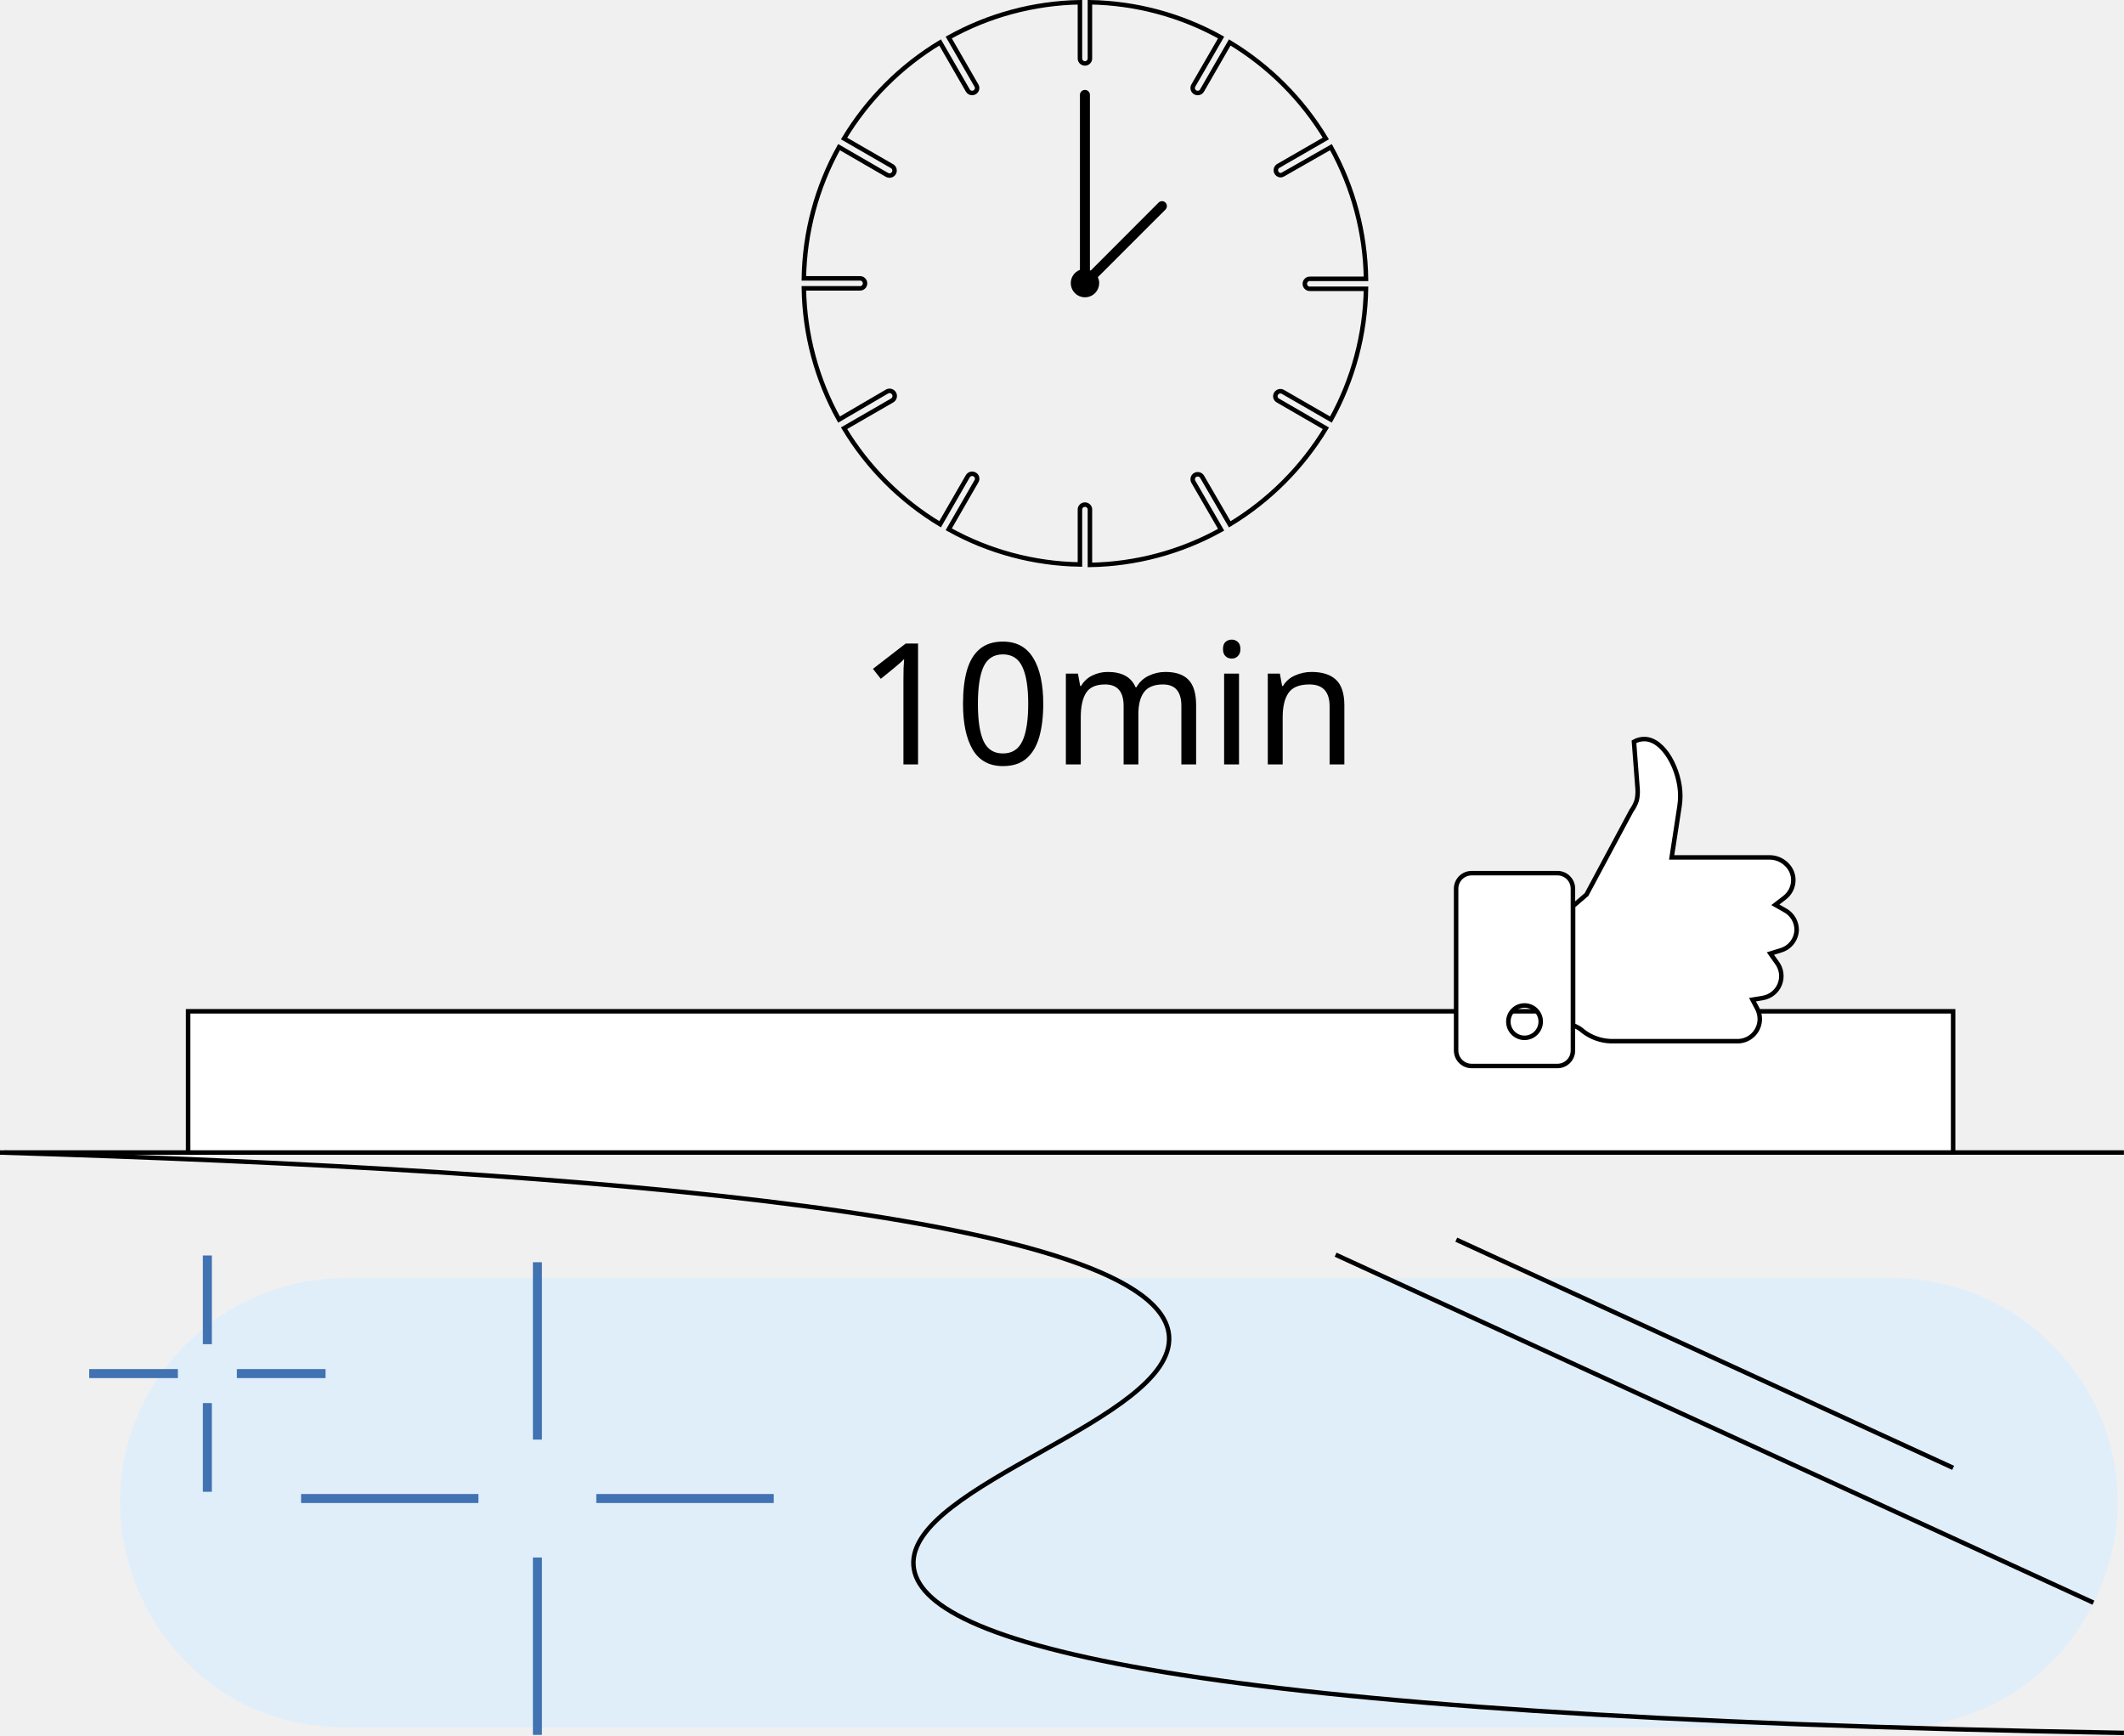
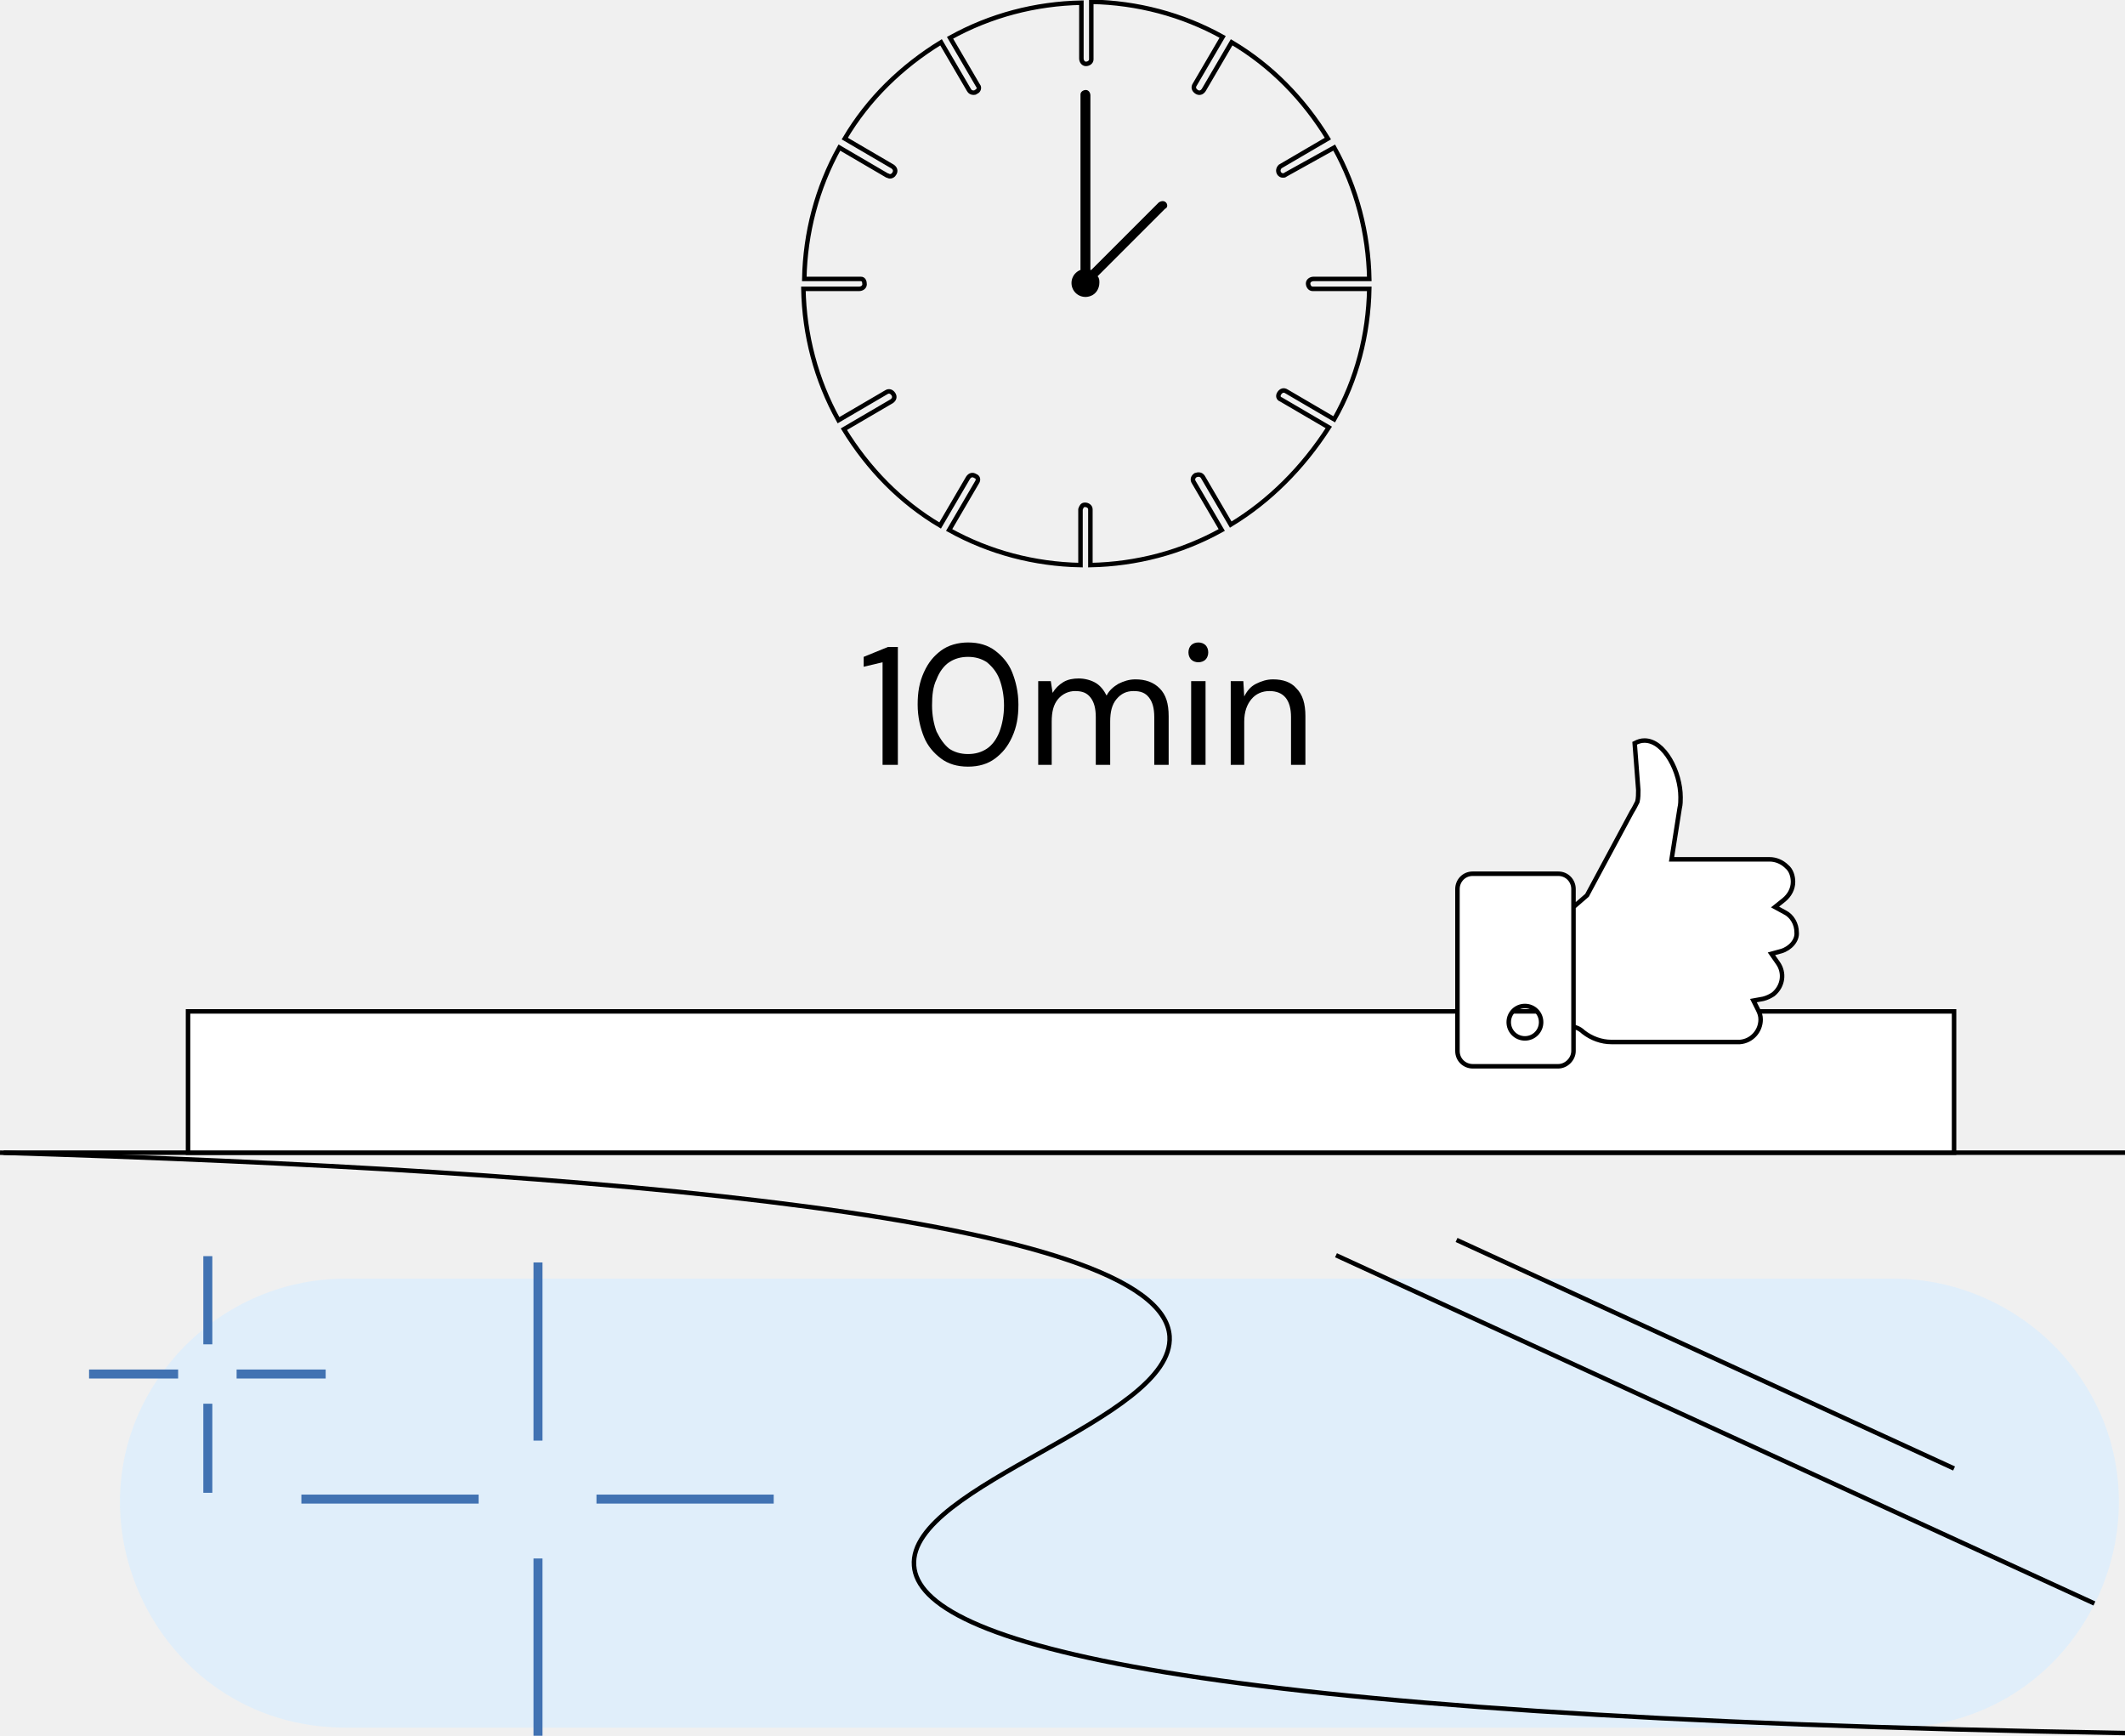
- <svg xmlns="http://www.w3.org/2000/svg" viewBox="0 0 236.19 192.92">
-   <defs>
-     <style>.cls-1{fill:#e0eefa;}.cls-2{font-size:18.82px;font-family:DMSans-Regular, DM Sans;}.cls-3,.cls-5{fill:none;}.cls-3,.cls-4{stroke:#000;stroke-width:0.5px;}.cls-3,.cls-4,.cls-5{stroke-miterlimit:10;}.cls-4{fill:#fff;}.cls-5{stroke:#4172b2;}</style>
-   </defs>
-   <g id="Layer_2" data-name="Layer 2">
-     <g id="Layer_1-2" data-name="Layer 1">
-       <path class="cls-1" d="M210.46,142.12H38.37a25,25,0,0,0-18.77,8.5h0c-14.16,16.14-2.7,41.44,18.77,41.44H210.46c21.47,0,32.93-25.3,18.77-41.44h0A25,25,0,0,0,210.46,142.12Z" />
-       <text class="cls-2" transform="translate(95.4 84.99)">10min</text>
-       <path class="cls-3" d="M136.75,58.3,133.67,53a.57.57,0,0,0-.76-.2.56.56,0,0,0-.21.76l3.09,5.34a31.07,31.07,0,0,1-14.59,3.91V56.59a.56.56,0,0,0-1.11,0v6.17a31,31,0,0,1-14.59-3.91l3.08-5.34a.54.54,0,0,0-.2-.76.56.56,0,0,0-.76.2l-3.08,5.34A31.36,31.36,0,0,1,93.86,47.61l5.34-3.08a.56.56,0,1,0-.56-1L93.3,46.65a31,31,0,0,1-3.91-14.59h6.17a.56.56,0,1,0,0-1.11H89.39A31.07,31.07,0,0,1,93.3,16.36l5.34,3.09a.58.58,0,0,0,.28.07.55.55,0,0,0,.48-.28.56.56,0,0,0-.2-.76L93.86,15.4A31.45,31.45,0,0,1,104.54,4.72l3.08,5.34a.55.55,0,0,0,.48.28.48.48,0,0,0,.28-.08.54.54,0,0,0,.2-.75L105.5,4.17A31.08,31.08,0,0,1,120.09.25V6.42a.56.56,0,1,0,1.11,0V.25a31.08,31.08,0,0,1,14.59,3.92L132.7,9.51a.56.56,0,0,0,.21.76.56.56,0,0,0,.76-.21l3.08-5.34A31.45,31.45,0,0,1,147.43,15.4l-5.34,3.08a.56.56,0,0,0,.28,1,.58.58,0,0,0,.28-.07L148,16.36A31.19,31.19,0,0,1,151.9,31h-6.17a.56.56,0,1,0,0,1.11h6.17A31.16,31.16,0,0,1,148,46.65l-5.34-3.08a.56.56,0,0,0-.76.2.54.54,0,0,0,.2.76l5.34,3.09A31.63,31.63,0,0,1,136.75,58.3Z" />
-       <path d="M129.61,22.53a.54.54,0,0,0-.78,0l-7.53,7.54-.1,0V10.63a.56.56,0,1,0-1.11,0V30a1.58,1.58,0,1,0,2.14,1.48,1.45,1.45,0,0,0-.15-.66l7.53-7.53A.56.56,0,0,0,129.61,22.53Z" />
-       <line class="cls-4" x1="0.45" y1="128.14" x2="236.18" y2="128.14" />
-       <path class="cls-3" d="M0,128.14c66.83,2,129.12,7.16,130,20.44.6,9.27-29.06,16.47-28.42,25.47.62,8.65,29.06,16.81,134.6,18.62" />
-       <line class="cls-5" x1="59.76" y1="140.34" x2="59.76" y2="160.06" />
-       <line class="cls-5" x1="59.76" y1="173.17" x2="59.76" y2="192.89" />
-       <line class="cls-5" x1="33.48" y1="166.61" x2="53.2" y2="166.61" />
-       <line class="cls-5" x1="66.31" y1="166.61" x2="86.04" y2="166.61" />
-       <line class="cls-5" x1="23.06" y1="139.59" x2="23.06" y2="149.45" />
-       <line class="cls-5" x1="23.06" y1="156" x2="23.06" y2="165.86" />
-       <line class="cls-5" x1="9.92" y1="152.72" x2="19.78" y2="152.72" />
-       <line class="cls-5" x1="26.34" y1="152.72" x2="36.2" y2="152.72" />
-       <line class="cls-4" x1="148.52" y1="139.5" x2="232.79" y2="178.19" />
-       <line class="cls-4" x1="161.94" y1="137.83" x2="217.19" y2="163.2" />
-       <rect class="cls-4" x="20.92" y="112.44" width="196.27" height="15.7" />
-       <path class="cls-4" d="M198,105.67l-1.13.35.71,1a2.47,2.47,0,0,1-1.57,3.94l-1.13.19.53,1a2.53,2.53,0,0,1,.28,1.14,2.47,2.47,0,0,1-2.32,2.47H179.08a5.3,5.3,0,0,1-3.05-1.11,3,3,0,0,0-.79-.52l-.31-.14h0V100.74l1.49-1.28,5-9.33A4.21,4.21,0,0,0,182,89a4.28,4.28,0,0,0,.1-1.29l-.4-5.24a2.3,2.3,0,0,1,1.15-.3c2.17,0,4,3.47,4,6.31a7.62,7.62,0,0,1-.09,1.18l-.87,5.67h10.91a2.67,2.67,0,0,1,1.89.8,2.41,2.41,0,0,1,.73,1.7,2.48,2.48,0,0,1-1,2l-1,.77,1.11.63a2.48,2.48,0,0,1,1.26,2.16A2.45,2.45,0,0,1,198,105.67Zm-24.81-8.59h-9.54a1.73,1.73,0,0,0-1.73,1.72v18a1.73,1.73,0,0,0,1.73,1.72h9.54a1.72,1.72,0,0,0,1.72-1.72v-18A1.72,1.72,0,0,0,173.21,97.08Zm-3.67,18.31a1.8,1.8,0,1,1,1.81-1.8A1.81,1.81,0,0,1,169.54,115.39Z" />
+ <svg xmlns="http://www.w3.org/2000/svg" version="1.1" id="Layer_1" x="0px" y="0px" viewBox="0 0 236.2 192.9" style="enable-background:new 0 0 236.2 192.9;" xml:space="preserve">
+   <style type="text/css">
+ 	.st0{fill:#E0EEFA;}
+ 	.st1{enable-background:new    ;}
+ 	.st2{fill:none;stroke:#000000;stroke-width:0.5;stroke-miterlimit:10;}
+ 	.st3{fill:none;stroke:#4172B2;stroke-miterlimit:10;}
+ 	.st4{fill:#FFFFFF;stroke:#000000;stroke-width:0.5;stroke-miterlimit:10;}
+ </style>
+   <g id="Layer_2_1_">
+     <g id="Layer_1-2">
+       <path class="st0" d="M210.5,142.1H38.4c-7.2,0-14,3.1-18.8,8.5l0,0c-14.2,16.1-2.7,41.4,18.8,41.4h172.1    c21.5,0,32.9-25.3,18.8-41.4l0,0C224.5,145.2,217.6,142.1,210.5,142.1z" />
+       <g class="st1">
+         <path d="M98.1,85V73.6L96,74.1V73l2.7-1.1h1.1V85H98.1z" />
+         <path d="M107.6,85.2c-1.2,0-2.2-0.3-3-0.9c-0.8-0.6-1.5-1.4-1.9-2.4s-0.7-2.2-0.7-3.6c0-1.4,0.2-2.5,0.7-3.6s1.1-1.8,1.9-2.4     c0.8-0.6,1.9-0.9,3-0.9c1.2,0,2.2,0.3,3,0.9c0.8,0.6,1.5,1.4,1.9,2.4s0.7,2.2,0.7,3.6c0,1.4-0.2,2.5-0.7,3.6s-1.1,1.8-1.9,2.4     C109.8,84.9,108.8,85.2,107.6,85.2z M107.6,83.8c0.8,0,1.5-0.2,2.1-0.6c0.6-0.4,1.1-1.1,1.4-1.9c0.3-0.8,0.5-1.8,0.5-2.9     s-0.2-2.1-0.5-2.9s-0.8-1.4-1.4-1.9c-0.6-0.4-1.3-0.6-2.1-0.6c-0.8,0-1.5,0.2-2.1,0.6c-0.6,0.4-1.1,1.1-1.4,1.9     c-0.4,0.8-0.5,1.8-0.5,2.9s0.2,2.1,0.5,2.9c0.4,0.8,0.8,1.4,1.4,1.9C106.1,83.6,106.8,83.8,107.6,83.8z" />
+         <path d="M115.4,85v-9.3h1.4L117,77c0.3-0.5,0.7-0.9,1.2-1.2c0.5-0.3,1.1-0.4,1.7-0.4c0.7,0,1.4,0.2,1.9,0.5     c0.5,0.3,0.9,0.8,1.2,1.4c0.3-0.6,0.8-1,1.3-1.3c0.6-0.3,1.2-0.5,1.9-0.5c1.1,0,2,0.3,2.7,1s1,1.7,1,3.1V85h-1.6v-5.3     c0-1-0.2-1.7-0.6-2.2s-0.9-0.7-1.7-0.7c-0.8,0-1.4,0.3-1.9,0.9c-0.5,0.6-0.7,1.4-0.7,2.5V85h-1.6v-5.3c0-1-0.2-1.7-0.6-2.2     s-0.9-0.7-1.7-0.7c-0.7,0-1.4,0.3-1.9,0.9c-0.5,0.6-0.7,1.4-0.7,2.5V85H115.4z" />
+         <path d="M133.2,73.6c-0.3,0-0.6-0.1-0.8-0.3s-0.3-0.5-0.3-0.8c0-0.3,0.1-0.6,0.3-0.8c0.2-0.2,0.5-0.3,0.8-0.3     c0.3,0,0.6,0.1,0.8,0.3c0.2,0.2,0.3,0.5,0.3,0.8c0,0.3-0.1,0.6-0.3,0.8C133.8,73.5,133.5,73.6,133.2,73.6z M132.4,85v-9.3h1.6V85     H132.4z" />
+         <path d="M136.8,85v-9.3h1.4l0.1,1.7c0.3-0.6,0.7-1.1,1.3-1.4s1.2-0.5,1.9-0.5c1.1,0,2,0.3,2.6,1c0.7,0.7,1,1.7,1,3.1V85h-1.6     v-5.3c0-1.9-0.8-2.9-2.4-2.9c-0.8,0-1.5,0.3-2,0.9c-0.5,0.6-0.8,1.4-0.8,2.5V85H136.8z" />
+       </g>
+       <path class="st2" d="M136.8,58.3l-3.1-5.3c-0.2-0.3-0.5-0.3-0.8-0.2c-0.3,0.2-0.4,0.5-0.2,0.8l3.1,5.3c-4.5,2.5-9.5,3.8-14.6,3.9    v-6.2c0-0.3-0.3-0.5-0.6-0.5c-0.3,0-0.4,0.2-0.5,0.5v6.2c-5.1-0.1-10.1-1.4-14.6-3.9l3.1-5.3c0.2-0.3,0.1-0.6-0.2-0.7c0,0,0,0,0,0    c-0.3-0.2-0.6-0.1-0.8,0.2l-3.1,5.3c-4.4-2.6-8-6.3-10.7-10.7l5.3-3.1c0.3-0.2,0.4-0.5,0.2-0.8s-0.5-0.4-0.8-0.2l-5.3,3.1    c-2.5-4.5-3.8-9.5-3.9-14.6h6.2c0.3,0,0.6-0.2,0.6-0.5S96,31,95.7,31c0,0-0.1,0-0.1,0h-6.2c0.1-5.1,1.4-10.1,3.9-14.6l5.3,3.1    c0.1,0,0.2,0.1,0.3,0.1c0.2,0,0.4-0.1,0.5-0.3c0.2-0.3,0.1-0.6-0.2-0.8l-5.3-3.1c2.6-4.4,6.3-8,10.7-10.7l3.1,5.3    c0.1,0.2,0.3,0.3,0.5,0.3c0.1,0,0.2,0,0.3-0.1c0.3-0.1,0.4-0.5,0.2-0.7c0,0,0,0,0,0l-3.1-5.3c4.5-2.5,9.5-3.8,14.6-3.9v6.2    c0,0.3,0.2,0.6,0.5,0.6s0.6-0.2,0.6-0.5c0,0,0-0.1,0-0.1V0.2c5.1,0.1,10.1,1.4,14.6,3.9l-3.1,5.3c-0.2,0.3-0.1,0.6,0.2,0.8    c0.3,0.2,0.6,0.1,0.8-0.2l3.1-5.3c4.4,2.6,8,6.3,10.7,10.7l-5.3,3.1c-0.2,0.2-0.3,0.5-0.1,0.8c0.1,0.1,0.2,0.2,0.4,0.2    c0.1,0,0.2,0,0.3-0.1l5.4-3c2.5,4.5,3.8,9.5,3.9,14.6h-6.2c-0.3,0-0.6,0.2-0.6,0.5c0,0.3,0.2,0.6,0.5,0.6c0,0,0.1,0,0.1,0h6.2    c-0.1,5.1-1.4,10.1-3.9,14.5l-5.3-3.1c-0.3-0.2-0.6-0.1-0.8,0.2c-0.2,0.3-0.1,0.6,0.2,0.7c0,0,0,0,0,0l5.3,3.1    C144.8,52,141.1,55.7,136.8,58.3z" />
+       <path d="M129.6,22.5c-0.2-0.2-0.5-0.2-0.8,0c0,0,0,0,0,0l-7.5,7.5h-0.1V10.6c0-0.3-0.2-0.6-0.5-0.6c-0.3,0-0.6,0.2-0.6,0.5    c0,0,0,0.1,0,0.1V30c-0.8,0.3-1.2,1.2-0.9,2c0.3,0.8,1.2,1.2,2,0.9c0.6-0.2,1-0.8,1-1.5c0-0.2,0-0.5-0.2-0.7l7.5-7.5    C129.8,23.1,129.8,22.7,129.6,22.5z" />
+       <line class="st2" x1="0.4" y1="128.1" x2="236.2" y2="128.1" />
+       <path class="st2" d="M0,128.1c66.8,2,129.1,7.2,130,20.4c0.6,9.3-29.1,16.5-28.4,25.5c0.6,8.6,29.1,16.8,134.6,18.6" />
+       <line class="st3" x1="59.8" y1="140.3" x2="59.8" y2="160.1" />
+       <line class="st3" x1="59.8" y1="173.2" x2="59.8" y2="192.9" />
+       <line class="st3" x1="33.5" y1="166.6" x2="53.2" y2="166.6" />
+       <line class="st3" x1="66.3" y1="166.6" x2="86" y2="166.6" />
+       <line class="st3" x1="23.1" y1="139.6" x2="23.1" y2="149.4" />
+       <line class="st3" x1="23.1" y1="156" x2="23.1" y2="165.9" />
+       <line class="st3" x1="9.9" y1="152.7" x2="19.8" y2="152.7" />
+       <line class="st3" x1="26.3" y1="152.7" x2="36.2" y2="152.7" />
+       <line class="st2" x1="148.5" y1="139.5" x2="232.8" y2="178.2" />
+       <line class="st2" x1="161.9" y1="137.8" x2="217.2" y2="163.2" />
+       <rect x="20.9" y="112.4" class="st4" width="196.3" height="15.7" />
+       <path class="st4" d="M198,105.7l-1.1,0.3l0.7,1c0.8,1.1,0.6,2.6-0.5,3.5c-0.3,0.2-0.7,0.4-1.1,0.5l-1.1,0.2l0.5,1    c0.2,0.4,0.3,0.7,0.3,1.1c0,1.3-1,2.4-2.3,2.5h-14.3c-1.1,0-2.2-0.4-3.1-1.1c-0.2-0.2-0.5-0.4-0.8-0.5l-0.3-0.1l0,0v-13.3l1.5-1.3    l5-9.3c0.2-0.3,0.4-0.7,0.6-1.1c0.1-0.4,0.1-0.9,0.1-1.3l-0.4-5.2c0.4-0.2,0.7-0.3,1.1-0.3c2.2,0,4,3.5,4,6.3c0,0.4,0,0.8-0.1,1.2    l-0.9,5.7h10.9c0.7,0,1.4,0.3,1.9,0.8c0.5,0.4,0.7,1.1,0.7,1.7c0,0.8-0.4,1.5-1,2l-1,0.8l1.1,0.6c0.8,0.4,1.3,1.3,1.3,2.2    C199.8,104.5,199,105.4,198,105.7z M173.2,97.1h-9.5c-1,0-1.7,0.8-1.7,1.7v18c0,1,0.8,1.7,1.7,1.7h9.5c0.9,0,1.7-0.8,1.7-1.7l0,0    v-18C174.9,97.9,174.2,97.1,173.2,97.1L173.2,97.1z M169.5,115.4c-1,0-1.8-0.8-1.8-1.8c0-1,0.8-1.8,1.8-1.8c1,0,1.8,0.8,1.8,1.8    C171.3,114.6,170.5,115.4,169.5,115.4L169.5,115.4z" />
    </g>
  </g>
</svg>
